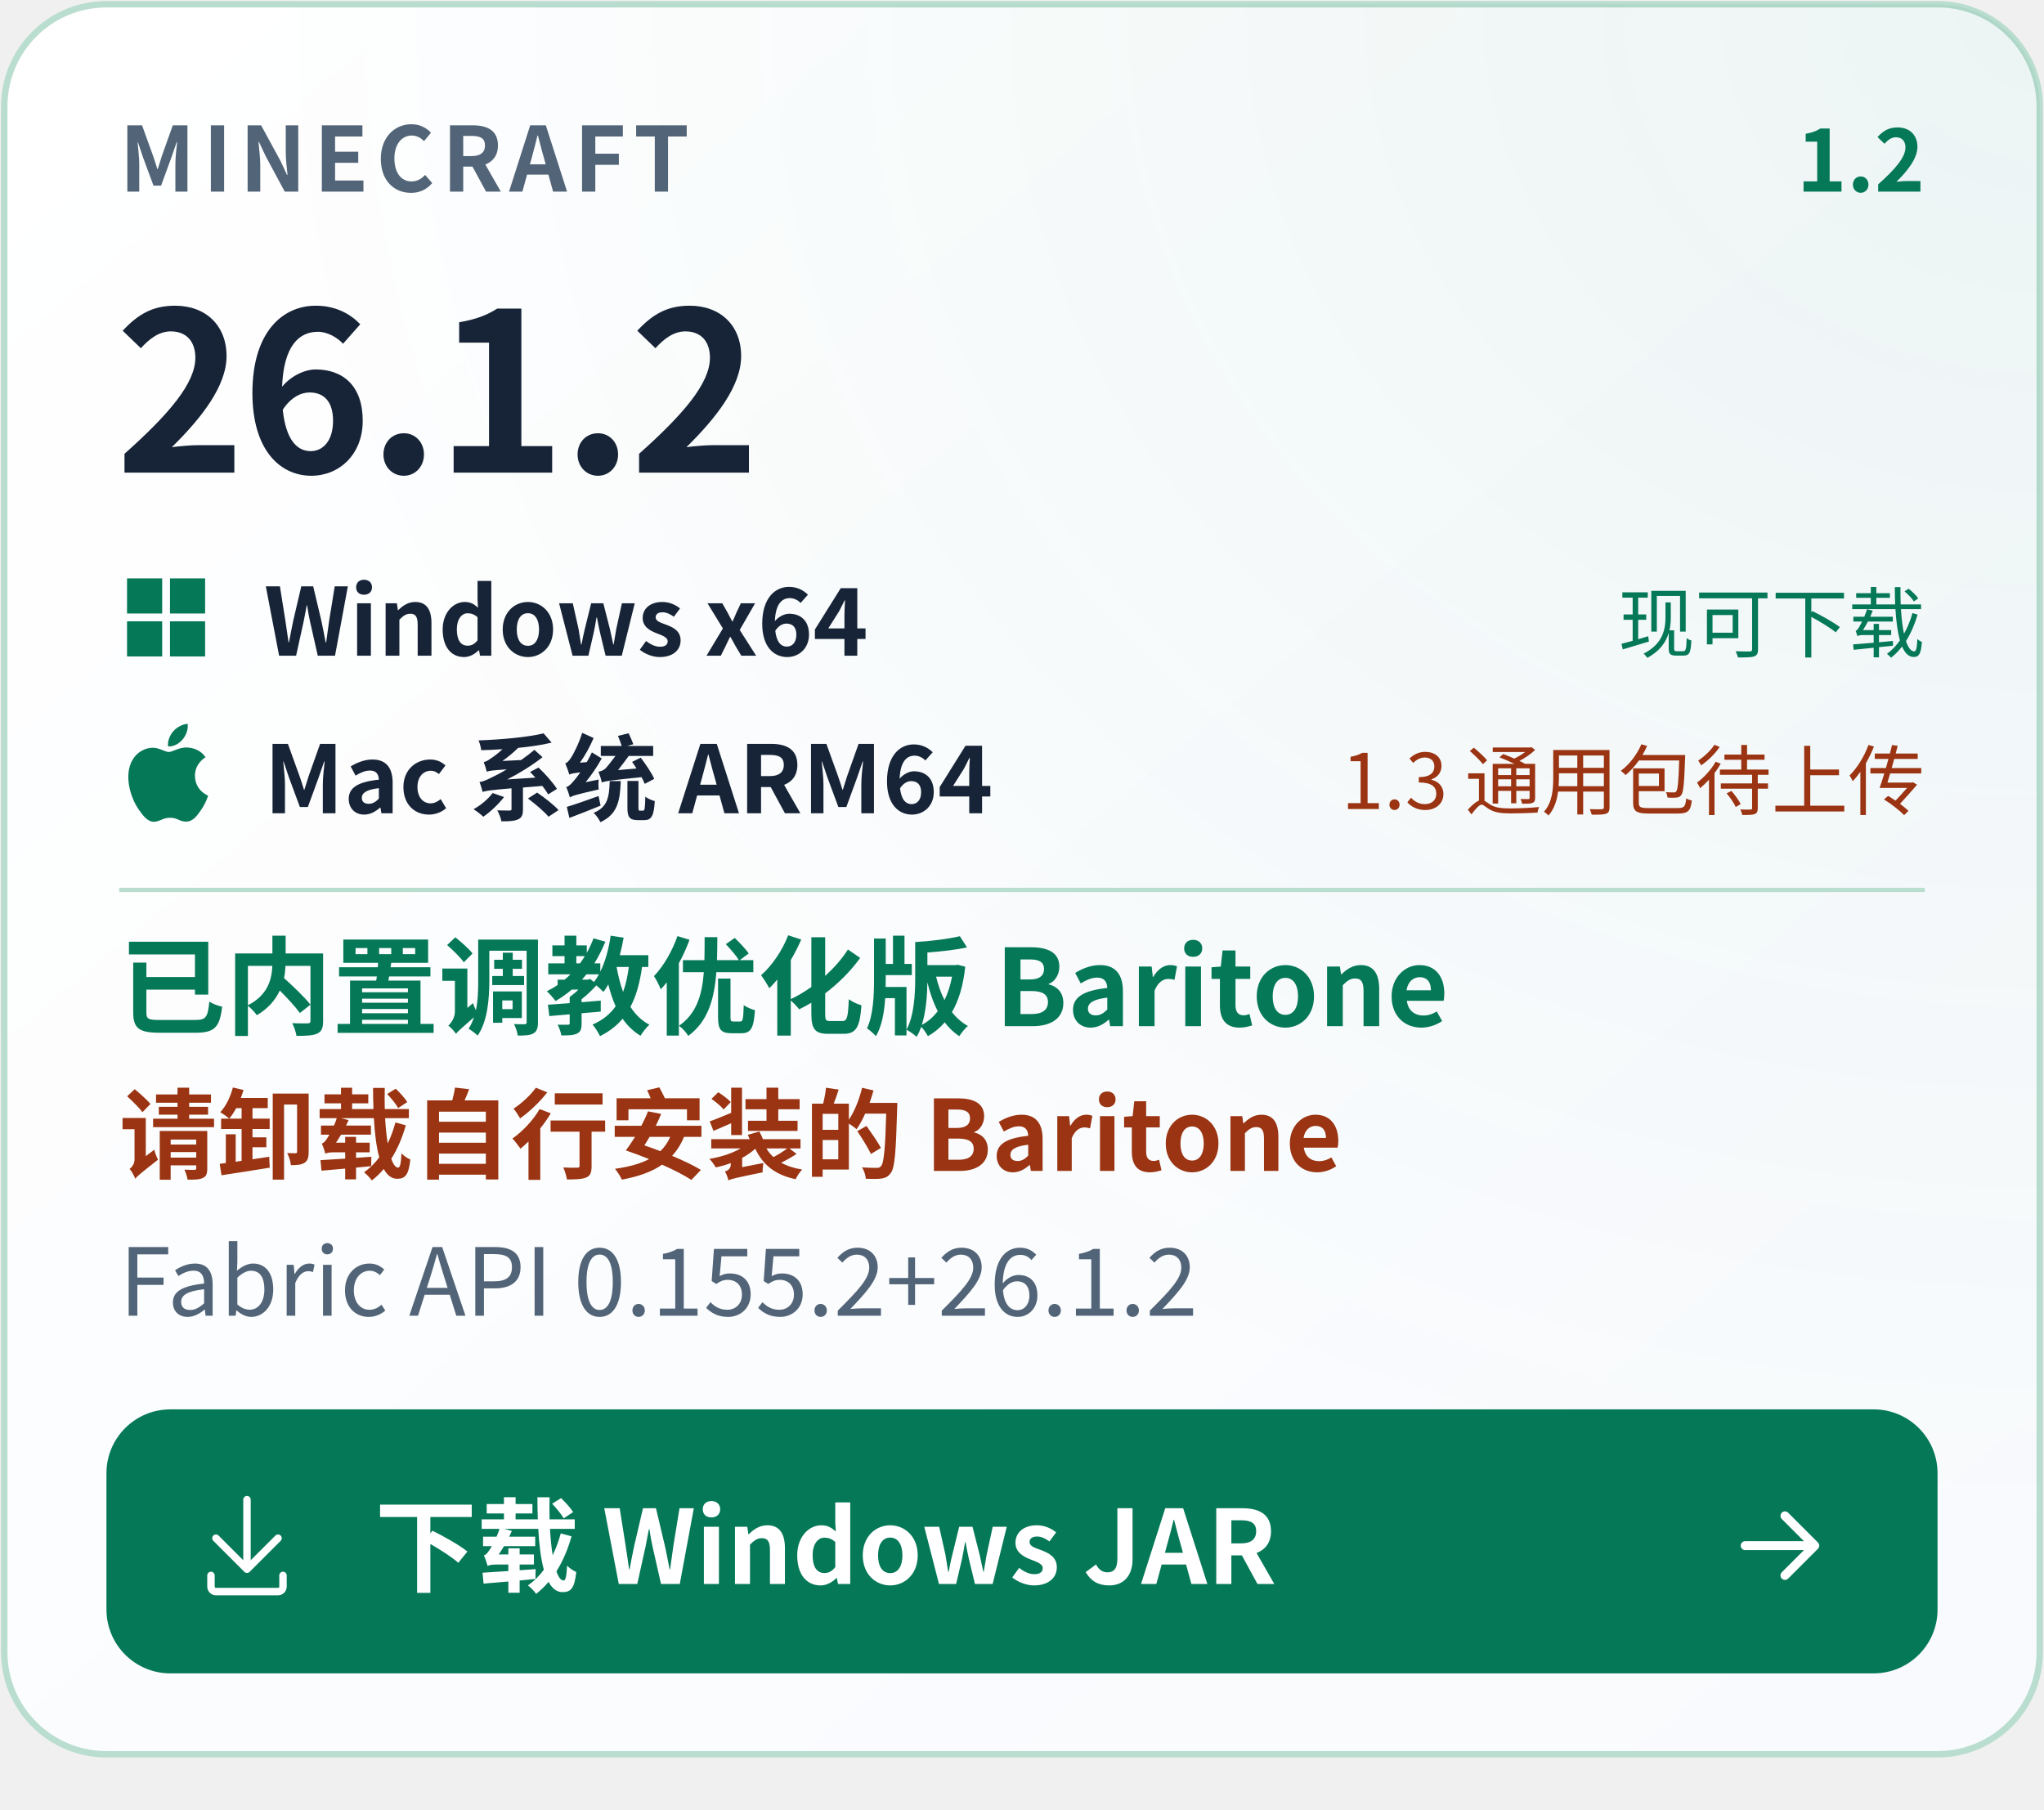
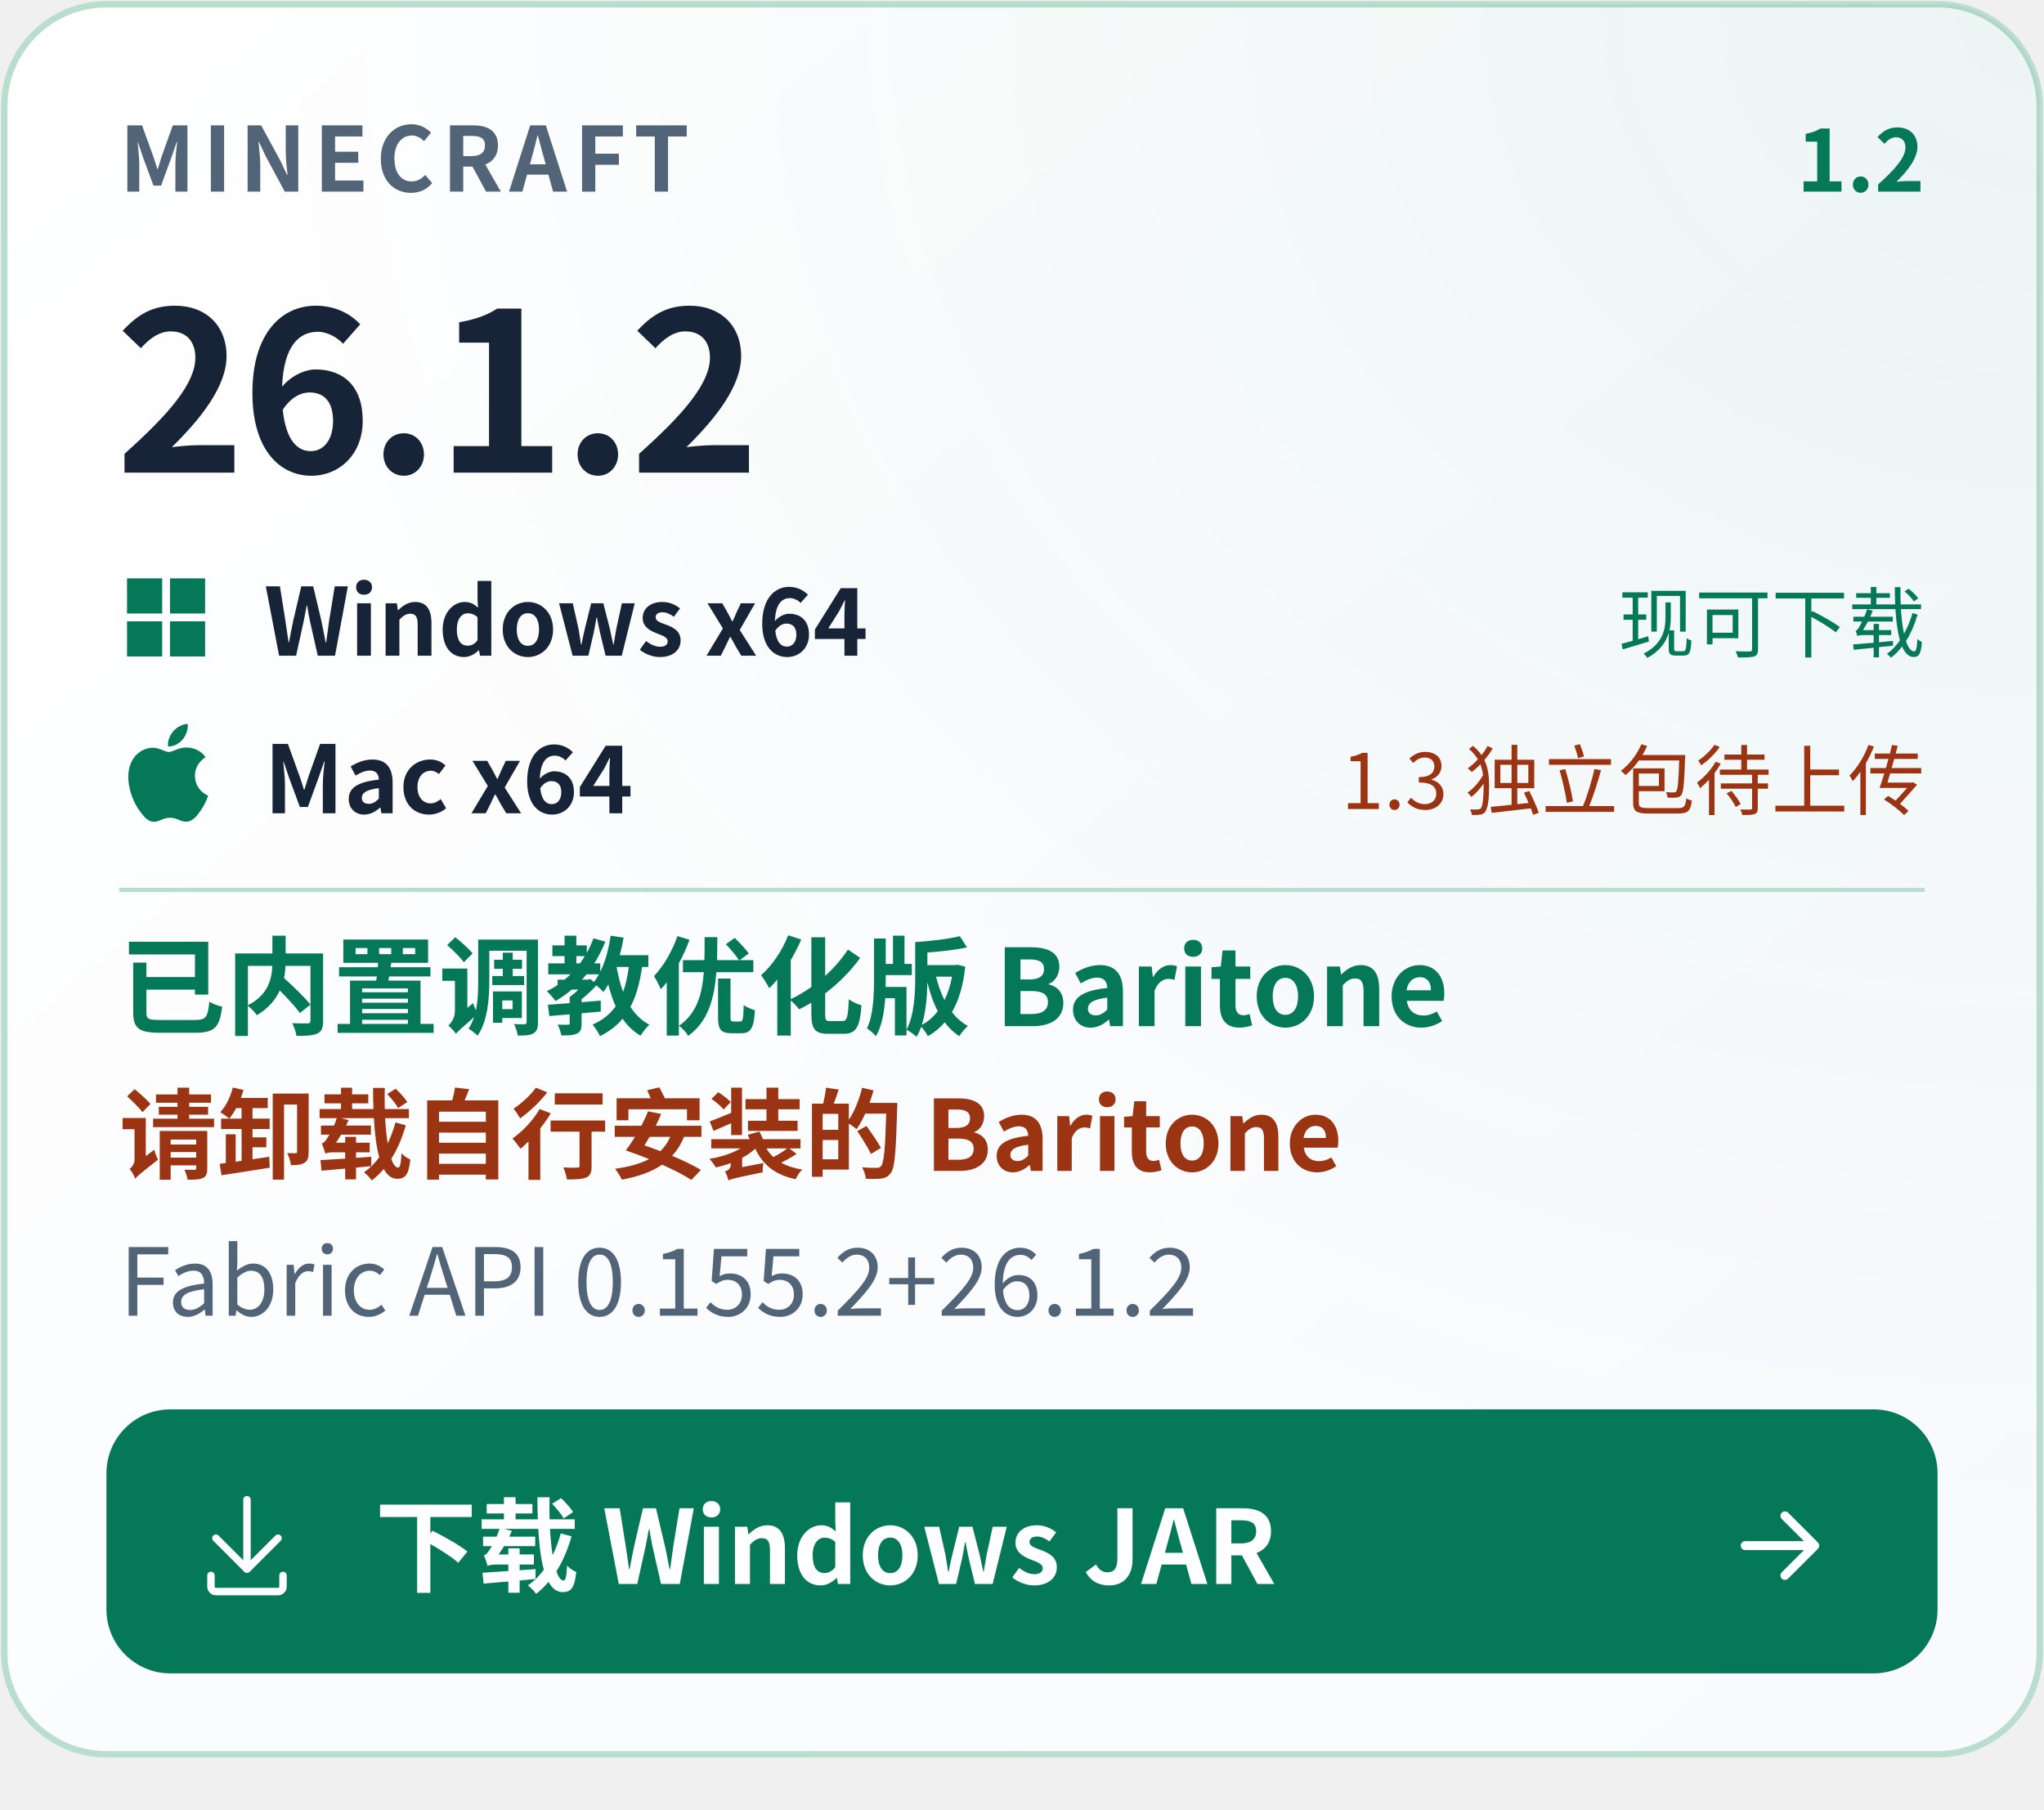
- <svg xmlns="http://www.w3.org/2000/svg" width="480" height="425" viewBox="0 0 480 425" role="img" aria-label="下载 Minecraft 26.1.2 JAR · 正式版 1.2 · 仅 Windows x64 · Mac 系统 ARM64：1.3 通用包待上传 · 已内置调教优化版 Baritone · 请卸载自行安装的 Baritone">
+ <svg xmlns="http://www.w3.org/2000/svg" width="480" height="425" viewBox="0 0 480 425" role="img" aria-label="下载 Minecraft 26.1.2 JAR · 正式版 1.2 · 仅 Windows x64 · Mac x64：1.3 独立包待上传 · 已内置调教优化版 Baritone · 请卸载自行安装的 Baritone">
  <defs>
    <linearGradient id="bg" x1="0" y1="0" x2="1" y2="1">
      <stop stop-color="#FFFFFF" />
      <stop offset="1" stop-color="#F8FAFD" />
    </linearGradient>
    <radialGradient id="glow" cx="100%" cy="0%" r="110%">
      <stop stop-color="#047857" stop-opacity=".06" />
      <stop offset=".8" stop-color="#047857" stop-opacity="0" />
    </radialGradient>
  </defs>
  <g font-family="Segoe UI, Microsoft YaHei, Noto Sans CJK SC, PingFang SC, Arial, sans-serif">
    <rect x="1" y="1" width="478" height="411" rx="24" fill="url(#bg)" stroke="#B9DDCF" stroke-width="1.5" />
    <rect x="1" y="1" width="478" height="411" rx="24" fill="url(#glow)" />
    <text x="28" y="45" font-size="21" fill="#526477" font-weight="600" letter-spacing="1.7">MINECRAFT</text>
    <text x="452" y="45" font-size="20" fill="#047857" font-weight="650" id="release-version" text-anchor="end">1.2</text>
    <text x="27" y="111" font-size="52" fill="#172437" font-weight="700" id="game-version" letter-spacing="-1">26.1.2</text>
    <g transform="translate(28 134) scale(0.9166667)" fill="#047857">
      <path d="M2 2h9v9H2zm11 0h9v9h-9zM2 13h9v9H2zm11 0h9v9h-9z" />
    </g>
    <text x="62" y="154" font-size="22" font-weight="600" fill="#172437">Windows x64</text>
    <text x="452" y="153" text-anchor="end" font-size="18" fill="#047857">现可下载</text>
    <g transform="translate(28 170) scale(0.9583333)" fill="#047857">
      <path d="M12.152 6.896c-.948 0-2.415-1.078-3.96-1.04-2.04.027-3.91 1.183-4.961 3.014-2.117 3.675-.546 9.103 1.519 12.09 1.013 1.454 2.208 3.09 3.792 3.039 1.52-.065 2.09-.987 3.935-.987 1.831 0 2.35.987 3.96.948 1.637-.026 2.676-1.48 3.676-2.948 1.156-1.688 1.636-3.325 1.662-3.415-.039-.013-3.182-1.221-3.22-4.857-.026-3.04 2.48-4.494 2.597-4.559-1.429-2.09-3.623-2.324-4.39-2.376-2-.156-3.675 1.09-4.61 1.09zM15.53 3.83c.843-1.012 1.4-2.427 1.245-3.83-1.207.052-2.662.805-3.532 1.818-.78.896-1.454 2.338-1.273 3.714 1.338.104 2.715-.688 3.559-1.701" />
    </g>
-     <text x="62" y="191" font-size="22" font-weight="600" fill="#172437">Mac 系统 ARM64</text>
-     <text x="452" y="190" text-anchor="end" font-size="18" fill="#9A3412">1.3 通用包待上传</text>
+     <text x="62" y="191" font-size="22" font-weight="600" fill="#172437">Mac x64</text>
+     <text x="452" y="190" text-anchor="end" font-size="18" fill="#9A3412">1.3 独立包待上传</text>
    <path d="M28 209H452" stroke="#B9DDCF" />
    <text x="28" y="241" font-size="25" fill="#047857" font-weight="600" id="download-note">已内置调教优化版 Baritone</text>
    <text x="28" y="275" font-size="23" fill="#9A3412" font-weight="650" id="baritone-warning">请卸载自行安装的 Baritone</text>
    <text x="28" y="309" font-size="22" fill="#526477" font-weight="400" id="fabric-api">Fabric API  0.155.2+26.1.2</text>
    <rect x="25" y="331" width="430" height="62" rx="15" fill="#047857" />
    <g transform="translate(44 349) scale(1.166667)" fill="#FFFFFF">
      <path d="M4.75 17.25a.75.75 0 0 1 .75.75v2.25c0 .138.112.25.25.25h12.5a.25.25 0 0 0 .25-.25V18a.75.75 0 0 1 1.5 0v2.25A1.75 1.75 0 0 1 18.25 22H5.75A1.75 1.75 0 0 1 4 20.25V18a.75.75 0 0 1 .75-.75Z" />
      <path d="M5.22 9.97a.749.749 0 0 1 1.06 0l4.97 4.969V2.75a.75.75 0 0 1 1.5 0v12.189l4.97-4.969a.749.749 0 1 1 1.06 1.06l-6.25 6.25a.749.749 0 0 1-1.06 0l-6.25-6.25a.749.749 0 0 1 0-1.06Z" />
    </g>
    <text x="88" y="372" font-size="24" fill="#FFFFFF" font-weight="650">下载 Windows JAR</text>
    <g transform="translate(404 349) scale(1.166667)" fill="none" stroke="#FFFFFF" stroke-width="1.8" stroke-linecap="round" stroke-linejoin="round">
      <path d="M5 12h14m-6-6 6 6-6 6" />
    </g>
  </g>
</svg>
